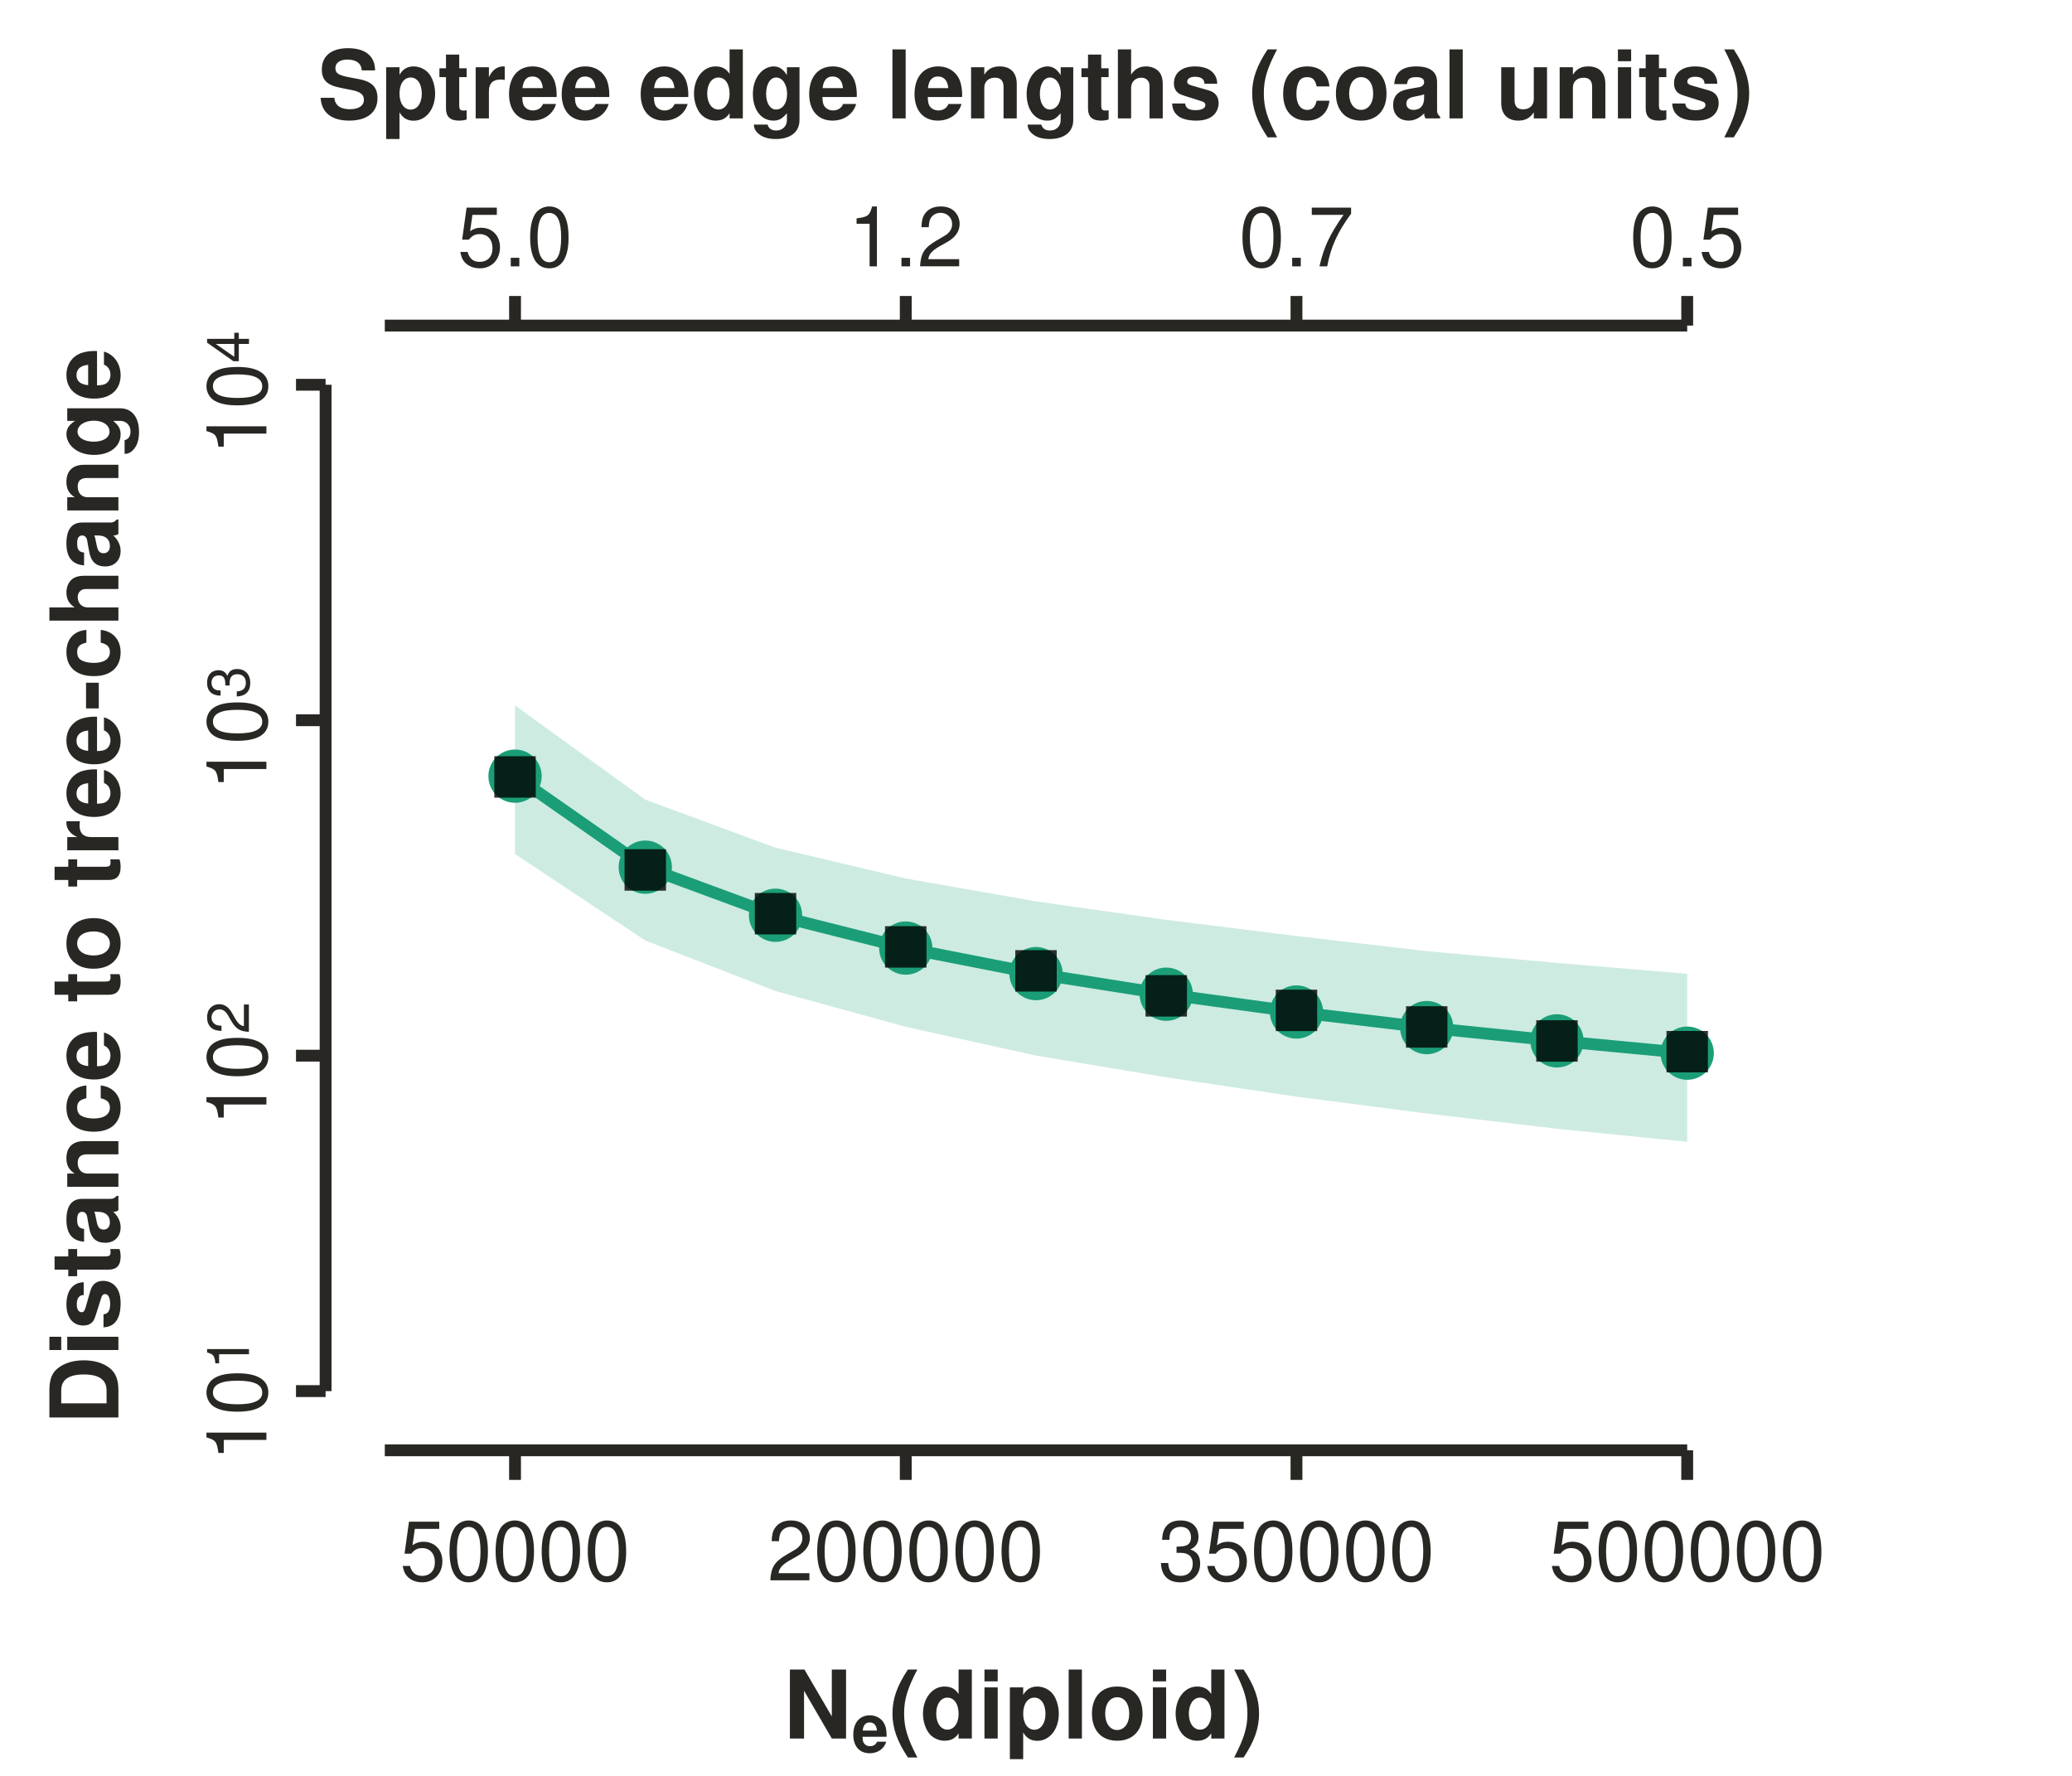
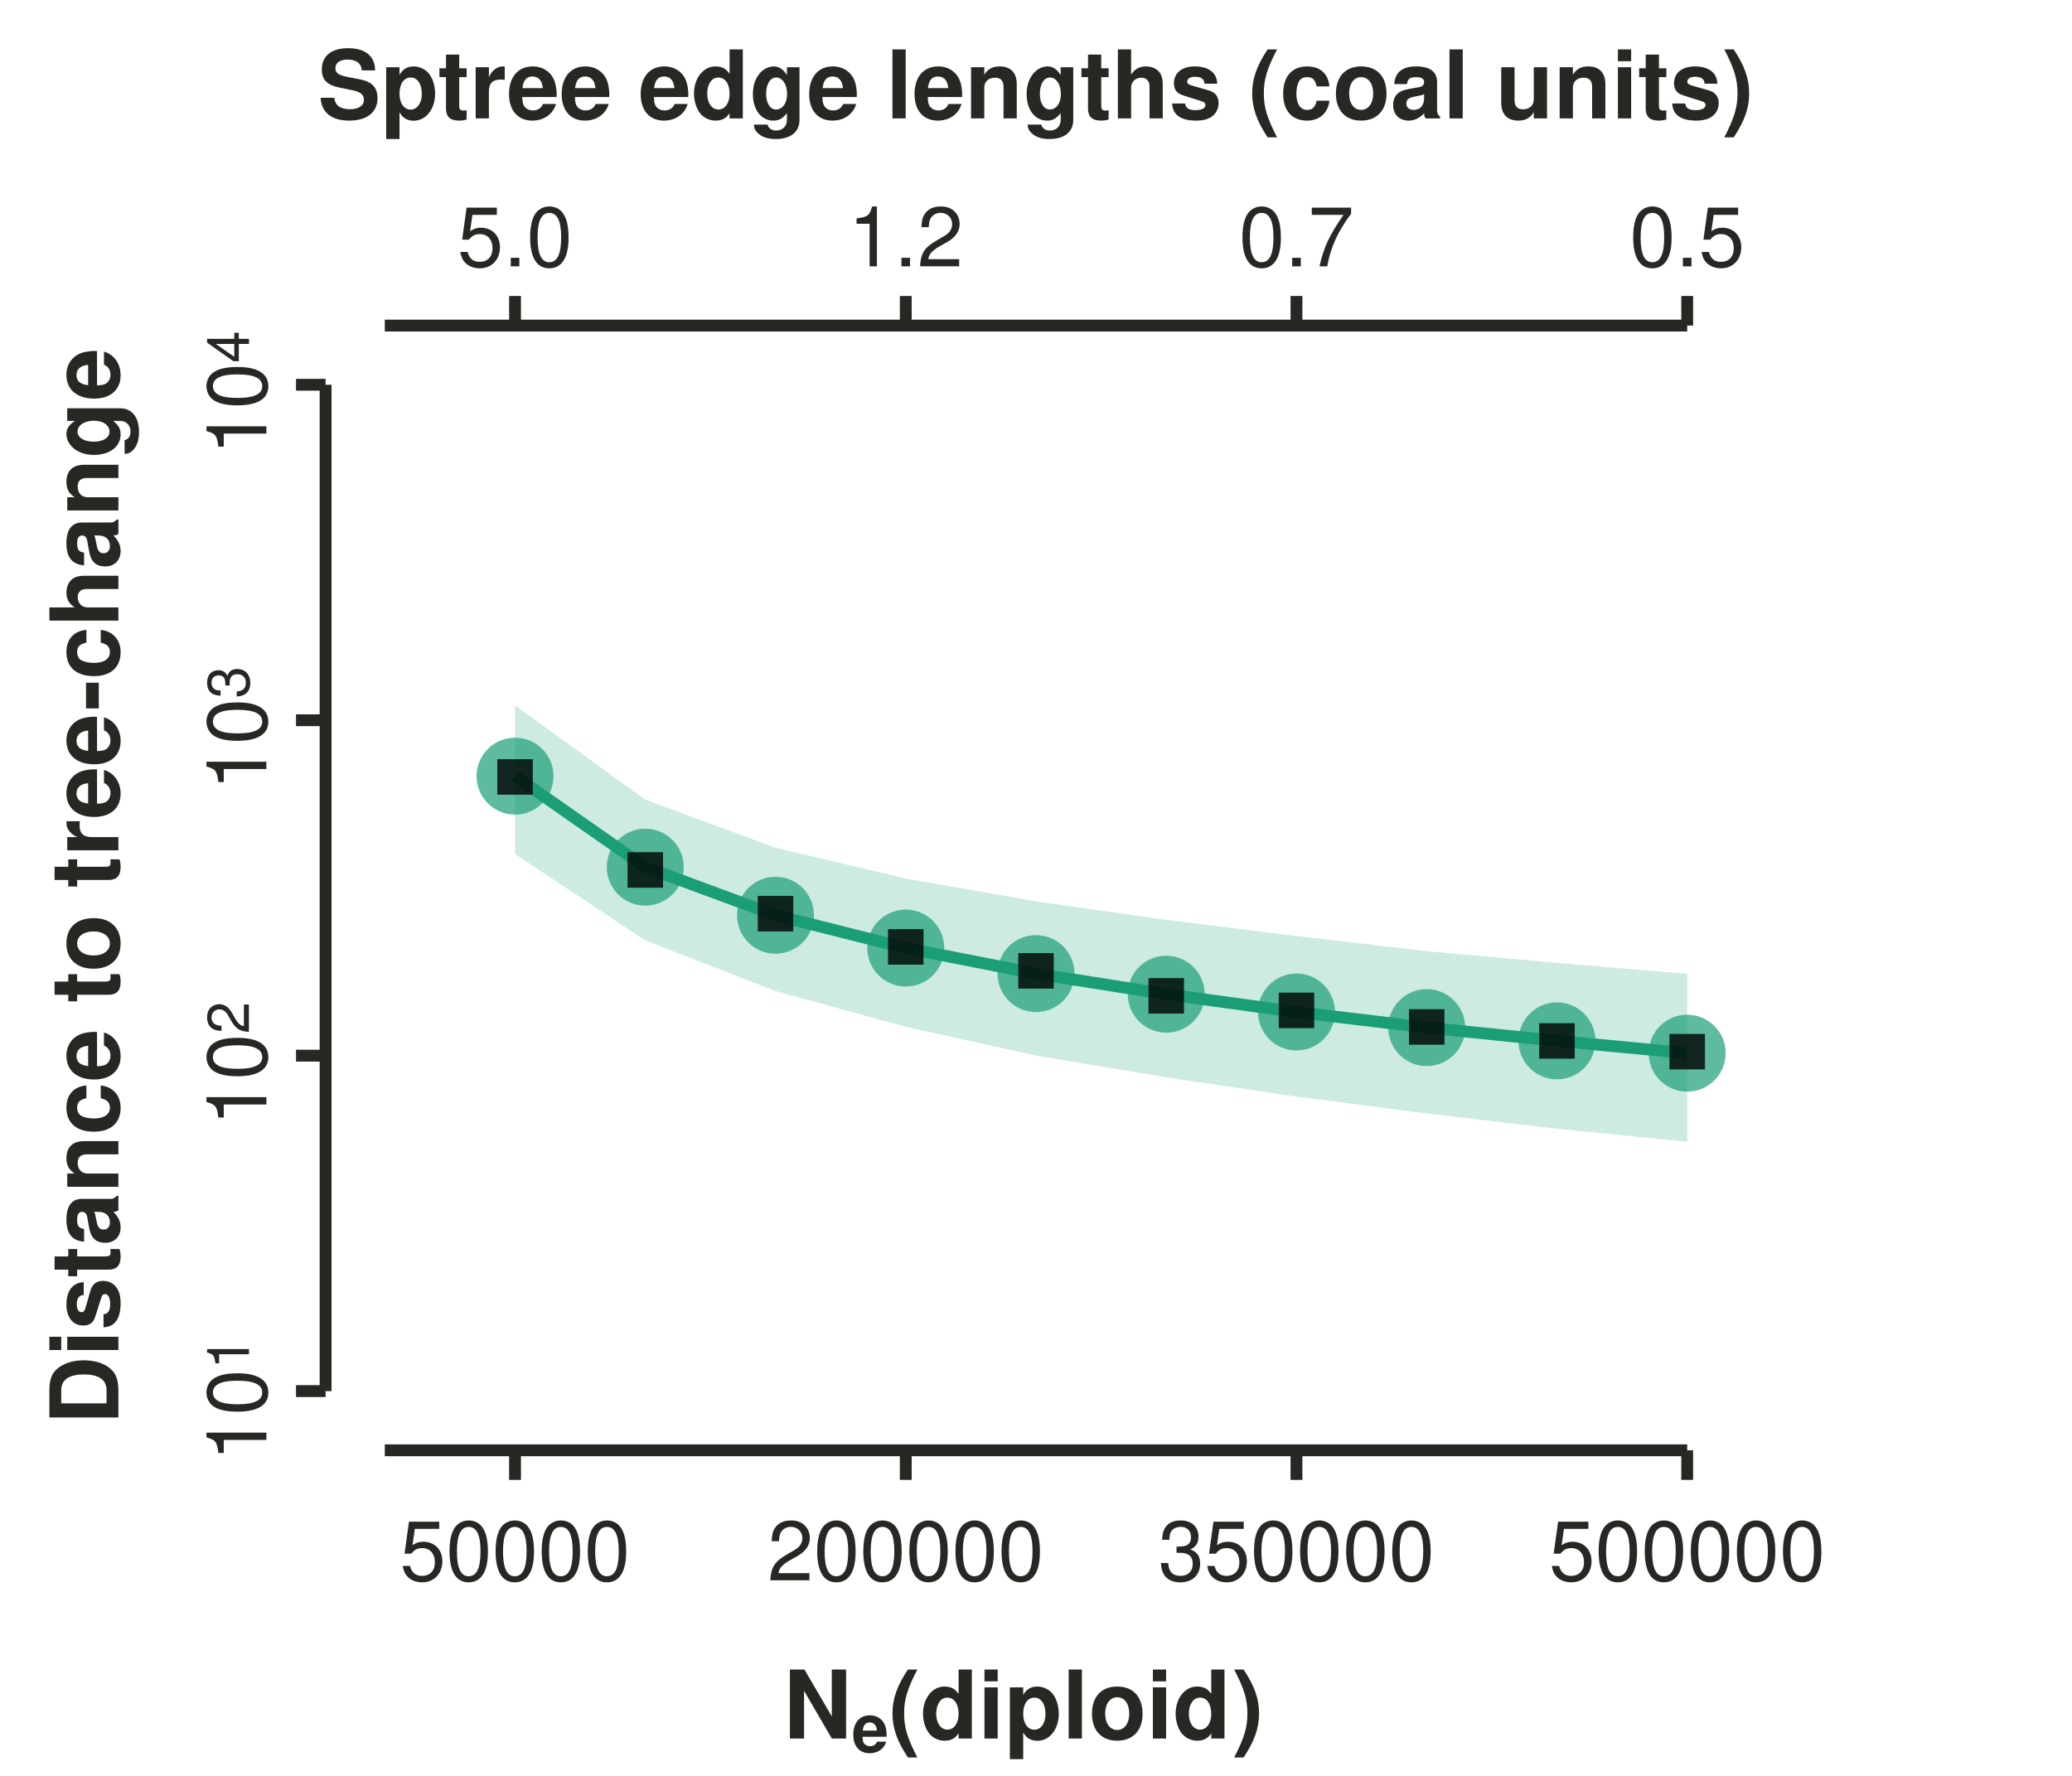
- <svg xmlns="http://www.w3.org/2000/svg" class="toyplot-canvas-Canvas" width="350.0px" height="300.0px" viewBox="0 0 350.0 300.0" preserveAspectRatio="xMidYMid meet" style="background-color:transparent;border-color:#292724;border-style:none;border-width:1.0;fill:rgb(16.1%,15.3%,14.1%);fill-opacity:1.0;font-family:Helvetica;font-size:12px;opacity:1.0;stroke:rgb(16.1%,15.3%,14.1%);stroke-opacity:1.0;stroke-width:1.0" id="t0b41da8bfdfc42c19e1e320dac1f0b9a">
-   <g class="toyplot-coordinates-Cartesian" id="td3f7d9cc66294b40951f3f3c05d3302b">
-     <clipPath id="t28f139370c2f4168ab6532987dba3bb6">
+ <svg xmlns="http://www.w3.org/2000/svg" class="toyplot-canvas-Canvas" width="350.0px" height="300.0px" viewBox="0 0 350.0 300.0" preserveAspectRatio="xMidYMid meet" style="background-color:transparent;border-color:#292724;border-style:none;border-width:1.0;fill:rgb(16.1%,15.3%,14.1%);fill-opacity:1.0;font-family:Helvetica;font-size:12px;opacity:1.0;stroke:rgb(16.1%,15.3%,14.1%);stroke-opacity:1.0;stroke-width:1.0" id="t6053e009a96d41b9819e12d9d17745f5">
+   <g class="toyplot-coordinates-Cartesian" id="tcf99dc2df29d4f77b0a4a75deed549f9">
+     <clipPath id="t5e18952a107443fe95370b6bfdf8870e">
      <rect x="55.0" y="55.0" width="240.0" height="190.0" />
    </clipPath>
-     <g clip-path="url(#t28f139370c2f4168ab6532987dba3bb6)">
-       <g class="toyplot-mark-FillBoundaries" style="stroke:none" id="t4b68fc46262e454e9adcc68587c59157">
+     <g clip-path="url(#t5e18952a107443fe95370b6bfdf8870e)">
+       <g class="toyplot-mark-FillBoundaries" style="stroke:none" id="t46827871db1941928c89c2a0bd7433b2">
        <polygon points="87.0,144.274 109.0,158.877 131.0,167.417 153.0,173.46 175.0,178.316 197.0,181.995 219.0,185.254 241.0,188.102 263.0,190.673 285.0,192.886 285.0,164.507 263.0,162.663 241.0,160.678 219.0,158.124 197.0,155.39 175.0,152.271 153.0,148.407 131.0,143.203 109.0,135.086 87.0,119.178" style="fill:rgb(40%,76.1%,64.7%);fill-opacity:1.0;opacity:0.33;stroke:none" />
      </g>
-       <g class="toyplot-mark-Plot" style="fill:none" id="t931d22b478a246a78c6db19d1a8a500f">
+       <g class="toyplot-mark-Plot" style="fill:none" id="t200f3fa2dba841568db2755b7481c4bd">
        <g class="toyplot-Series">
          <path d="M 87.0 131.116 L 109.0 146.491 L 131.0 154.614 L 153.0 160.157 L 175.0 164.472 L 197.0 167.949 L 219.0 170.959 L 241.0 173.591 L 263.0 175.833 L 285.0 177.912" style="stroke:rgb(10.6%,62%,46.7%);stroke-opacity:1.0;stroke-width:2.0" />
        </g>
      </g>
-       <g class="toyplot-mark-Point" id="t00ff0206ecf843bcb124556791a2c7a8">
+       <g class="toyplot-mark-Point" id="t2170fca3dfa241c0b34748c4cf7ad1af">
        <g class="toyplot-Series">
-           <g style="fill:rgb(10.6%,62%,46.7%);fill-opacity:1.0;opacity:1.0;stroke:rgb(10.6%,62%,46.7%);stroke-opacity:1.0" class="toyplot-Datum" transform="translate(87.0, 131.1158)">
-             <circle r="4.0" />
+           <g style="fill:rgb(10.6%,62%,46.7%);fill-opacity:1.0;opacity:0.7;stroke:rgb(10.6%,62%,46.7%);stroke-opacity:1.0" class="toyplot-Datum" transform="translate(87.0, 131.1158)">
+             <circle r="6.0" />
          </g>
-           <g style="fill:rgb(10.6%,62%,46.7%);fill-opacity:1.0;opacity:1.0;stroke:rgb(10.6%,62%,46.7%);stroke-opacity:1.0" class="toyplot-Datum" transform="translate(109.0, 146.4907)">
-             <circle r="4.0" />
+           <g style="fill:rgb(10.6%,62%,46.7%);fill-opacity:1.0;opacity:0.7;stroke:rgb(10.6%,62%,46.7%);stroke-opacity:1.0" class="toyplot-Datum" transform="translate(109.0, 146.4907)">
+             <circle r="6.0" />
          </g>
-           <g style="fill:rgb(10.6%,62%,46.7%);fill-opacity:1.0;opacity:1.0;stroke:rgb(10.6%,62%,46.7%);stroke-opacity:1.0" class="toyplot-Datum" transform="translate(131.0, 154.6137)">
-             <circle r="4.0" />
+           <g style="fill:rgb(10.6%,62%,46.7%);fill-opacity:1.0;opacity:0.7;stroke:rgb(10.6%,62%,46.7%);stroke-opacity:1.0" class="toyplot-Datum" transform="translate(131.0, 154.6137)">
+             <circle r="6.0" />
          </g>
-           <g style="fill:rgb(10.6%,62%,46.7%);fill-opacity:1.0;opacity:1.0;stroke:rgb(10.6%,62%,46.7%);stroke-opacity:1.0" class="toyplot-Datum" transform="translate(153.0, 160.1573)">
-             <circle r="4.0" />
+           <g style="fill:rgb(10.6%,62%,46.7%);fill-opacity:1.0;opacity:0.7;stroke:rgb(10.6%,62%,46.7%);stroke-opacity:1.0" class="toyplot-Datum" transform="translate(153.0, 160.1573)">
+             <circle r="6.0" />
          </g>
-           <g style="fill:rgb(10.6%,62%,46.7%);fill-opacity:1.0;opacity:1.0;stroke:rgb(10.6%,62%,46.7%);stroke-opacity:1.0" class="toyplot-Datum" transform="translate(175.0, 164.4722)">
-             <circle r="4.0" />
+           <g style="fill:rgb(10.6%,62%,46.7%);fill-opacity:1.0;opacity:0.7;stroke:rgb(10.6%,62%,46.7%);stroke-opacity:1.0" class="toyplot-Datum" transform="translate(175.0, 164.4722)">
+             <circle r="6.0" />
          </g>
-           <g style="fill:rgb(10.6%,62%,46.7%);fill-opacity:1.0;opacity:1.0;stroke:rgb(10.6%,62%,46.7%);stroke-opacity:1.0" class="toyplot-Datum" transform="translate(197.0, 167.9495)">
-             <circle r="4.0" />
+           <g style="fill:rgb(10.6%,62%,46.7%);fill-opacity:1.0;opacity:0.7;stroke:rgb(10.6%,62%,46.7%);stroke-opacity:1.0" class="toyplot-Datum" transform="translate(197.0, 167.9495)">
+             <circle r="6.0" />
          </g>
-           <g style="fill:rgb(10.6%,62%,46.7%);fill-opacity:1.0;opacity:1.0;stroke:rgb(10.6%,62%,46.7%);stroke-opacity:1.0" class="toyplot-Datum" transform="translate(219.0, 170.9589)">
-             <circle r="4.0" />
+           <g style="fill:rgb(10.6%,62%,46.7%);fill-opacity:1.0;opacity:0.7;stroke:rgb(10.6%,62%,46.7%);stroke-opacity:1.0" class="toyplot-Datum" transform="translate(219.0, 170.9589)">
+             <circle r="6.0" />
          </g>
-           <g style="fill:rgb(10.6%,62%,46.7%);fill-opacity:1.0;opacity:1.0;stroke:rgb(10.6%,62%,46.7%);stroke-opacity:1.0" class="toyplot-Datum" transform="translate(241.0, 173.5906)">
-             <circle r="4.0" />
+           <g style="fill:rgb(10.6%,62%,46.7%);fill-opacity:1.0;opacity:0.7;stroke:rgb(10.6%,62%,46.7%);stroke-opacity:1.0" class="toyplot-Datum" transform="translate(241.0, 173.5906)">
+             <circle r="6.0" />
          </g>
-           <g style="fill:rgb(10.6%,62%,46.7%);fill-opacity:1.0;opacity:1.0;stroke:rgb(10.6%,62%,46.7%);stroke-opacity:1.0" class="toyplot-Datum" transform="translate(263.0, 175.8329)">
-             <circle r="4.0" />
+           <g style="fill:rgb(10.6%,62%,46.7%);fill-opacity:1.0;opacity:0.7;stroke:rgb(10.6%,62%,46.7%);stroke-opacity:1.0" class="toyplot-Datum" transform="translate(263.0, 175.8329)">
+             <circle r="6.0" />
          </g>
-           <g style="fill:rgb(10.6%,62%,46.7%);fill-opacity:1.0;opacity:1.0;stroke:rgb(10.6%,62%,46.7%);stroke-opacity:1.0" class="toyplot-Datum" transform="translate(285.0, 177.9116)">
-             <circle r="4.0" />
+           <g style="fill:rgb(10.6%,62%,46.7%);fill-opacity:1.0;opacity:0.7;stroke:rgb(10.6%,62%,46.7%);stroke-opacity:1.0" class="toyplot-Datum" transform="translate(285.0, 177.9116)">
+             <circle r="6.0" />
          </g>
        </g>
      </g>
-       <g class="toyplot-mark-Point" id="td32012925d5840688d3072ed9db131ff">
+       <g class="toyplot-mark-Point" id="tf3a870ca86b643b2824ce044708b7a50">
        <g class="toyplot-Series">
          <g style="fill:rgb(0%,0%,0%);fill-opacity:1.0;opacity:0.8;stroke:none" class="toyplot-Datum" transform="translate(87.0, 131.2491)">
-             <rect x="-3.5" y="-3.5" width="7.0" height="7.0" />
+             <rect x="-3.0" y="-3.0" width="6.0" height="6.0" />
          </g>
          <g style="fill:rgb(0%,0%,0%);fill-opacity:1.0;opacity:0.8;stroke:none" class="toyplot-Datum" transform="translate(109.0, 146.9605)">
-             <rect x="-3.5" y="-3.5" width="7.0" height="7.0" />
+             <rect x="-3.0" y="-3.0" width="6.0" height="6.0" />
          </g>
          <g style="fill:rgb(0%,0%,0%);fill-opacity:1.0;opacity:0.8;stroke:none" class="toyplot-Datum" transform="translate(131.0, 154.3498)">
-             <rect x="-3.5" y="-3.5" width="7.0" height="7.0" />
+             <rect x="-3.0" y="-3.0" width="6.0" height="6.0" />
          </g>
          <g style="fill:rgb(0%,0%,0%);fill-opacity:1.0;opacity:0.8;stroke:none" class="toyplot-Datum" transform="translate(153.0, 159.9595)">
-             <rect x="-3.5" y="-3.5" width="7.0" height="7.0" />
+             <rect x="-3.0" y="-3.0" width="6.0" height="6.0" />
          </g>
          <g style="fill:rgb(0%,0%,0%);fill-opacity:1.0;opacity:0.8;stroke:none" class="toyplot-Datum" transform="translate(175.0, 164.0064)">
-             <rect x="-3.5" y="-3.5" width="7.0" height="7.0" />
+             <rect x="-3.0" y="-3.0" width="6.0" height="6.0" />
          </g>
          <g style="fill:rgb(0%,0%,0%);fill-opacity:1.0;opacity:0.8;stroke:none" class="toyplot-Datum" transform="translate(197.0, 168.229)">
-             <rect x="-3.5" y="-3.5" width="7.0" height="7.0" />
+             <rect x="-3.0" y="-3.0" width="6.0" height="6.0" />
          </g>
          <g style="fill:rgb(0%,0%,0%);fill-opacity:1.0;opacity:0.8;stroke:none" class="toyplot-Datum" transform="translate(219.0, 170.6829)">
-             <rect x="-3.5" y="-3.5" width="7.0" height="7.0" />
+             <rect x="-3.0" y="-3.0" width="6.0" height="6.0" />
          </g>
          <g style="fill:rgb(0%,0%,0%);fill-opacity:1.0;opacity:0.8;stroke:none" class="toyplot-Datum" transform="translate(241.0, 173.4801)">
-             <rect x="-3.5" y="-3.5" width="7.0" height="7.0" />
+             <rect x="-3.0" y="-3.0" width="6.0" height="6.0" />
          </g>
          <g style="fill:rgb(0%,0%,0%);fill-opacity:1.0;opacity:0.8;stroke:none" class="toyplot-Datum" transform="translate(263.0, 175.8476)">
-             <rect x="-3.5" y="-3.5" width="7.0" height="7.0" />
+             <rect x="-3.0" y="-3.0" width="6.0" height="6.0" />
          </g>
          <g style="fill:rgb(0%,0%,0%);fill-opacity:1.0;opacity:0.8;stroke:none" class="toyplot-Datum" transform="translate(285.0, 177.658)">
-             <rect x="-3.5" y="-3.5" width="7.0" height="7.0" />
+             <rect x="-3.0" y="-3.0" width="6.0" height="6.0" />
          </g>
        </g>
      </g>
    </g>
-     <g class="toyplot-coordinates-Axis" id="ta9124180e0bc407699f4db5ddc2e6e73" transform="translate(65.0,235.0)translate(0,10.0)">
+     <g class="toyplot-coordinates-Axis" id="t7ee3ed8ae91e41beb6261f7935b3322f" transform="translate(65.0,235.0)translate(0,10.0)">
      <line x1="0" y1="0" x2="220.0" y2="0" style="stroke-width:2" />
      <g>
        <line x1="22.0" y1="5.0" x2="22.0" y2="0" style="stroke-width:2" />
        <line x1="88.0" y1="5.0" x2="88.0" y2="0" style="stroke-width:2" />
        <line x1="154.0" y1="5.0" x2="154.0" y2="0" style="stroke-width:2" />
        <line x1="220.0" y1="5.0" x2="220.0" y2="0" style="stroke-width:2" />
      </g>
      <g>
        <g transform="translate(22.0,10.0)">
          <text x="-19.46" y="11.977" style="fill:rgb(16.1%,15.3%,14.1%);fill-opacity:1.0;font-family:helvetica;font-size:14.0px;font-weight:normal;stroke:none;vertical-align:baseline;white-space:pre">50000</text>
        </g>
        <g transform="translate(88.0,10.0)">
          <text x="-23.352" y="11.977" style="fill:rgb(16.1%,15.3%,14.1%);fill-opacity:1.0;font-family:helvetica;font-size:14.0px;font-weight:normal;stroke:none;vertical-align:baseline;white-space:pre">200000</text>
        </g>
        <g transform="translate(154.0,10.0)">
          <text x="-23.352" y="11.977" style="fill:rgb(16.1%,15.3%,14.1%);fill-opacity:1.0;font-family:helvetica;font-size:14.0px;font-weight:normal;stroke:none;vertical-align:baseline;white-space:pre">350000</text>
        </g>
        <g transform="translate(220.0,10.0)">
          <text x="-23.352" y="11.977" style="fill:rgb(16.1%,15.3%,14.1%);fill-opacity:1.0;font-family:helvetica;font-size:14.0px;font-weight:normal;stroke:none;vertical-align:baseline;white-space:pre">500000</text>
        </g>
      </g>
      <g transform="translate(110.0,35.0)">
        <text x="-42.666" y="13.688" style="fill:rgb(16.1%,15.3%,14.1%);fill-opacity:1.0;font-family:helvetica;font-size:16.0px;font-weight:bold;stroke:none;vertical-align:baseline;white-space:pre">N</text>
        <text x="-31.114" y="15.928" style="fill:rgb(16.1%,15.3%,14.1%);fill-opacity:1.0;font-family:helvetica;font-size:11.2px;font-weight:bold;stroke:none;vertical-align:baseline;white-space:pre">e</text>
        <text x="-24.886" y="13.688" style="fill:rgb(16.1%,15.3%,14.1%);fill-opacity:1.0;font-family:helvetica;font-size:16.0px;font-weight:bold;stroke:none;vertical-align:baseline;white-space:pre"> (diploid)</text>
      </g>
      <g class="toyplot-coordinates-Axis-coordinates" style="visibility:hidden" transform="">
        <line x1="0" x2="0" y1="-5.0" y2="7.5" style="stroke:rgb(43.9%,50.2%,56.5%);stroke-opacity:1.0;stroke-width:1.0" />
        <text x="0" y="-10.0" style="alignment-baseline:alphabetic;fill:rgb(43.9%,50.2%,56.5%);fill-opacity:1.0;font-size:10px;font-weight:normal;stroke:none;text-anchor:middle" />
      </g>
    </g>
-     <g class="toyplot-coordinates-Axis" id="t79c7cd2e5ac24a95adb6f86beead2eb3" transform="translate(65.0,235.0)rotate(-90.0)translate(0,-10.0)">
+     <g class="toyplot-coordinates-Axis" id="tc6ac5efca414437b8ba77722fea5eb26" transform="translate(65.0,235.0)rotate(-90.0)translate(0,-10.0)">
      <line x1="0" y1="0" x2="170.0" y2="0" style="stroke-width:2" />
      <g>
        <line x1="0.0" y1="-5.0" x2="0.0" y2="0" style="stroke-width:2" />
        <line x1="56.667" y1="-5.0" x2="56.667" y2="0" style="stroke-width:2" />
        <line x1="113.333" y1="-5.0" x2="113.333" y2="0" style="stroke-width:2" />
        <line x1="170.0" y1="-5.0" x2="170.0" y2="0" style="stroke-width:2" />
      </g>
      <g>
        <g transform="translate(0.0,-10.0)">
          <text x="-11.871" y="0.0" style="fill:rgb(16.1%,15.3%,14.1%);fill-opacity:1.0;font-family:helvetica;font-size:14.0px;font-weight:normal;stroke:none;vertical-align:baseline;white-space:pre">10</text>
          <text x="3.697" y="-2.94" style="fill:rgb(16.1%,15.3%,14.1%);fill-opacity:1.0;font-family:helvetica;font-size:9.8px;font-weight:normal;stroke:none;vertical-align:baseline;white-space:pre"> 1</text>
        </g>
        <g transform="translate(56.66667,-10.0)">
          <text x="-11.871" y="0.0" style="fill:rgb(16.1%,15.3%,14.1%);fill-opacity:1.0;font-family:helvetica;font-size:14.0px;font-weight:normal;stroke:none;vertical-align:baseline;white-space:pre">10</text>
          <text x="3.697" y="-2.94" style="fill:rgb(16.1%,15.3%,14.1%);fill-opacity:1.0;font-family:helvetica;font-size:9.8px;font-weight:normal;stroke:none;vertical-align:baseline;white-space:pre"> 2</text>
        </g>
        <g transform="translate(113.3333,-10.0)">
          <text x="-11.871" y="0.0" style="fill:rgb(16.1%,15.3%,14.1%);fill-opacity:1.0;font-family:helvetica;font-size:14.0px;font-weight:normal;stroke:none;vertical-align:baseline;white-space:pre">10</text>
          <text x="3.697" y="-2.94" style="fill:rgb(16.1%,15.3%,14.1%);fill-opacity:1.0;font-family:helvetica;font-size:9.8px;font-weight:normal;stroke:none;vertical-align:baseline;white-space:pre"> 3</text>
        </g>
        <g transform="translate(170.0,-10.0)">
          <text x="-11.871" y="0.0" style="fill:rgb(16.1%,15.3%,14.1%);fill-opacity:1.0;font-family:helvetica;font-size:14.0px;font-weight:normal;stroke:none;vertical-align:baseline;white-space:pre">10</text>
          <text x="3.697" y="-2.94" style="fill:rgb(16.1%,15.3%,14.1%);fill-opacity:1.0;font-family:helvetica;font-size:9.8px;font-weight:normal;stroke:none;vertical-align:baseline;white-space:pre"> 4</text>
        </g>
      </g>
      <g transform="translate(85.0,-35.0)">
        <text x="-90.688" y="0.0" style="fill:rgb(16.1%,15.3%,14.1%);fill-opacity:1.0;font-family:helvetica;font-size:16.0px;font-weight:bold;stroke:none;vertical-align:baseline;white-space:pre">Distance to tree-change</text>
      </g>
      <g class="toyplot-coordinates-Axis-coordinates" style="visibility:hidden" transform="">
        <line x1="0" x2="0" y1="5.0" y2="-7.5" style="stroke:rgb(43.9%,50.2%,56.5%);stroke-opacity:1.0;stroke-width:1.0" />
        <text x="0" y="10.0" style="alignment-baseline:hanging;fill:rgb(43.9%,50.2%,56.5%);fill-opacity:1.0;font-size:10px;font-weight:normal;stroke:none;text-anchor:middle" />
      </g>
    </g>
  </g>
-   <g class="toyplot-coordinates-Cartesian" id="tf5f6720aec2d486dba584dbf4e77b814">
-     <clipPath id="t817c19342c964525a384765d91d0a88e">
+   <g class="toyplot-coordinates-Cartesian" id="t14799b5053b343b8b880dc5b09fad59e">
+     <clipPath id="tdd645d3585294b93b51839bd427d97e2">
      <rect x="55.0" y="55.0" width="240.0" height="190.0" />
    </clipPath>
-     <g clip-path="url(#t817c19342c964525a384765d91d0a88e)" />
-     <g class="toyplot-coordinates-Axis" id="t39f7c17b91ea4c03870d6c568e753cc1" transform="translate(65.0,65.0)translate(0,-10.0)">
+     <g clip-path="url(#tdd645d3585294b93b51839bd427d97e2)" />
+     <g class="toyplot-coordinates-Axis" id="tdbe6f61db393431e8b7393de54713e64" transform="translate(65.0,65.0)translate(0,-10.0)">
      <line x1="0" y1="0" x2="220.0" y2="0" style="stroke-width:2" />
      <g>
        <line x1="22" y1="-5.0" x2="22" y2="0" style="stroke-width:2" />
        <line x1="88" y1="-5.0" x2="88" y2="0" style="stroke-width:2" />
        <line x1="154" y1="-5.0" x2="154" y2="0" style="stroke-width:2" />
        <line x1="220.0" y1="-5.0" x2="220.0" y2="0" style="stroke-width:2" />
      </g>
      <g>
        <g transform="translate(22.0002,-10.0)">
          <text x="-9.73" y="0.0" style="fill:rgb(16.1%,15.3%,14.1%);fill-opacity:1.0;font-family:helvetica;font-size:14.0px;font-weight:normal;stroke:none;vertical-align:baseline;white-space:pre">5.0</text>
        </g>
        <g transform="translate(88.00013,-10.0)">
          <text x="-9.73" y="0.0" style="fill:rgb(16.1%,15.3%,14.1%);fill-opacity:1.0;font-family:helvetica;font-size:14.0px;font-weight:normal;stroke:none;vertical-align:baseline;white-space:pre">1.2</text>
        </g>
        <g transform="translate(154.0001,-10.0)">
          <text x="-9.73" y="0.0" style="fill:rgb(16.1%,15.3%,14.1%);fill-opacity:1.0;font-family:helvetica;font-size:14.0px;font-weight:normal;stroke:none;vertical-align:baseline;white-space:pre">0.7</text>
        </g>
        <g transform="translate(220.0,-10.0)">
          <text x="-9.73" y="0.0" style="fill:rgb(16.1%,15.3%,14.1%);fill-opacity:1.0;font-family:helvetica;font-size:14.0px;font-weight:normal;stroke:none;vertical-align:baseline;white-space:pre">0.5</text>
        </g>
      </g>
      <g transform="translate(110.0,-35.0)">
        <text x="-121.36" y="0.0" style="fill:rgb(16.1%,15.3%,14.1%);fill-opacity:1.0;font-family:helvetica;font-size:16.0px;font-weight:bold;stroke:none;vertical-align:baseline;white-space:pre">Sptree edge lengths (coal units)</text>
      </g>
      <g class="toyplot-coordinates-Axis-coordinates" style="visibility:hidden" transform="">
        <line x1="0" x2="0" y1="5.0" y2="-7.5" style="stroke:rgb(43.9%,50.2%,56.5%);stroke-opacity:1.0;stroke-width:1.0" />
        <text x="0" y="10.0" style="alignment-baseline:hanging;fill:rgb(43.9%,50.2%,56.5%);fill-opacity:1.0;font-size:10px;font-weight:normal;stroke:none;text-anchor:middle" />
      </g>
    </g>
  </g>
</svg>
